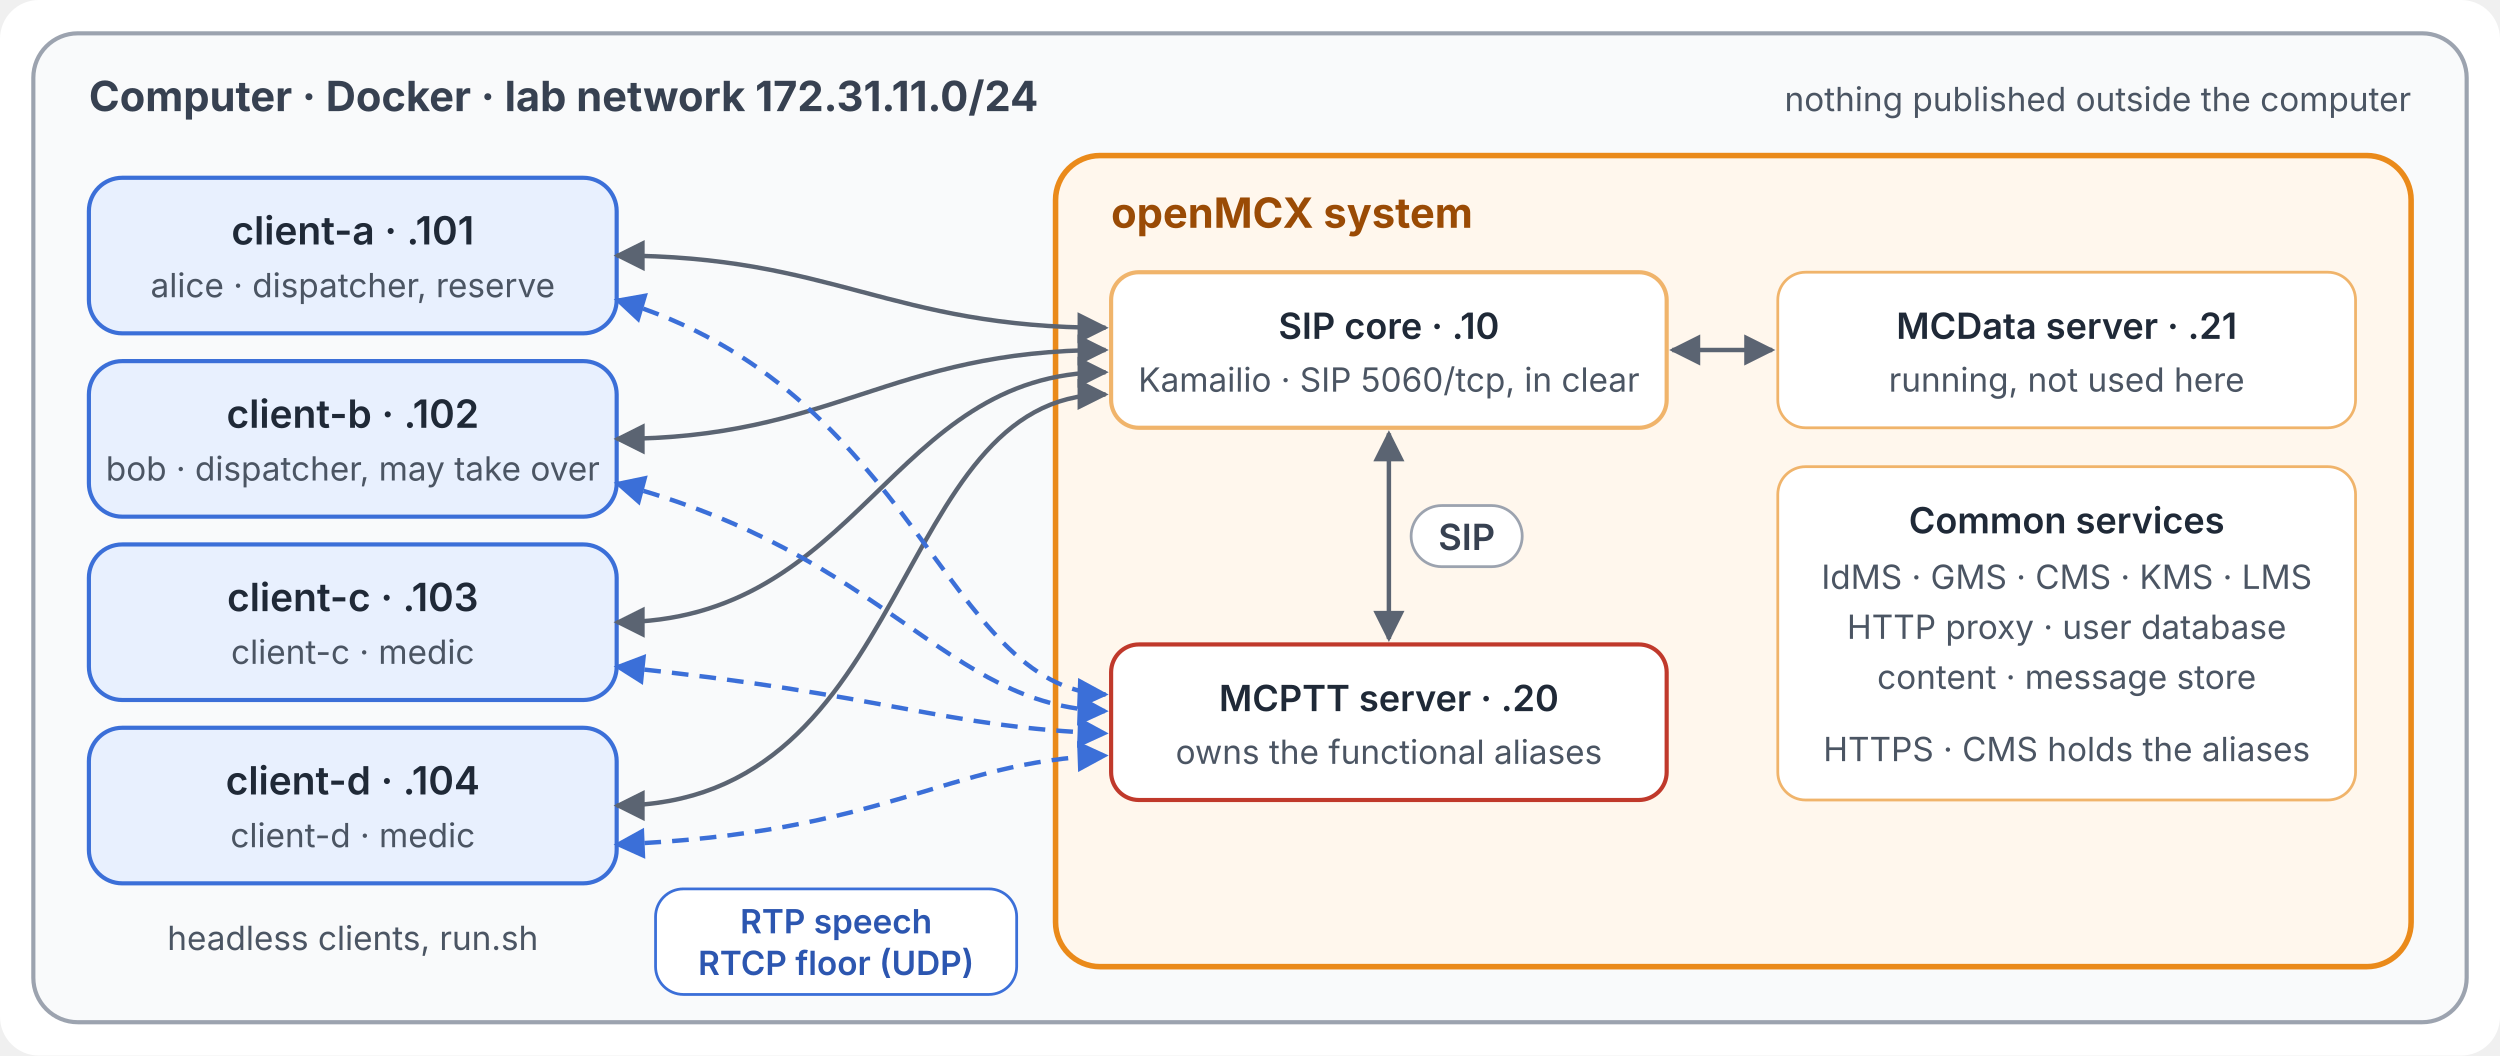
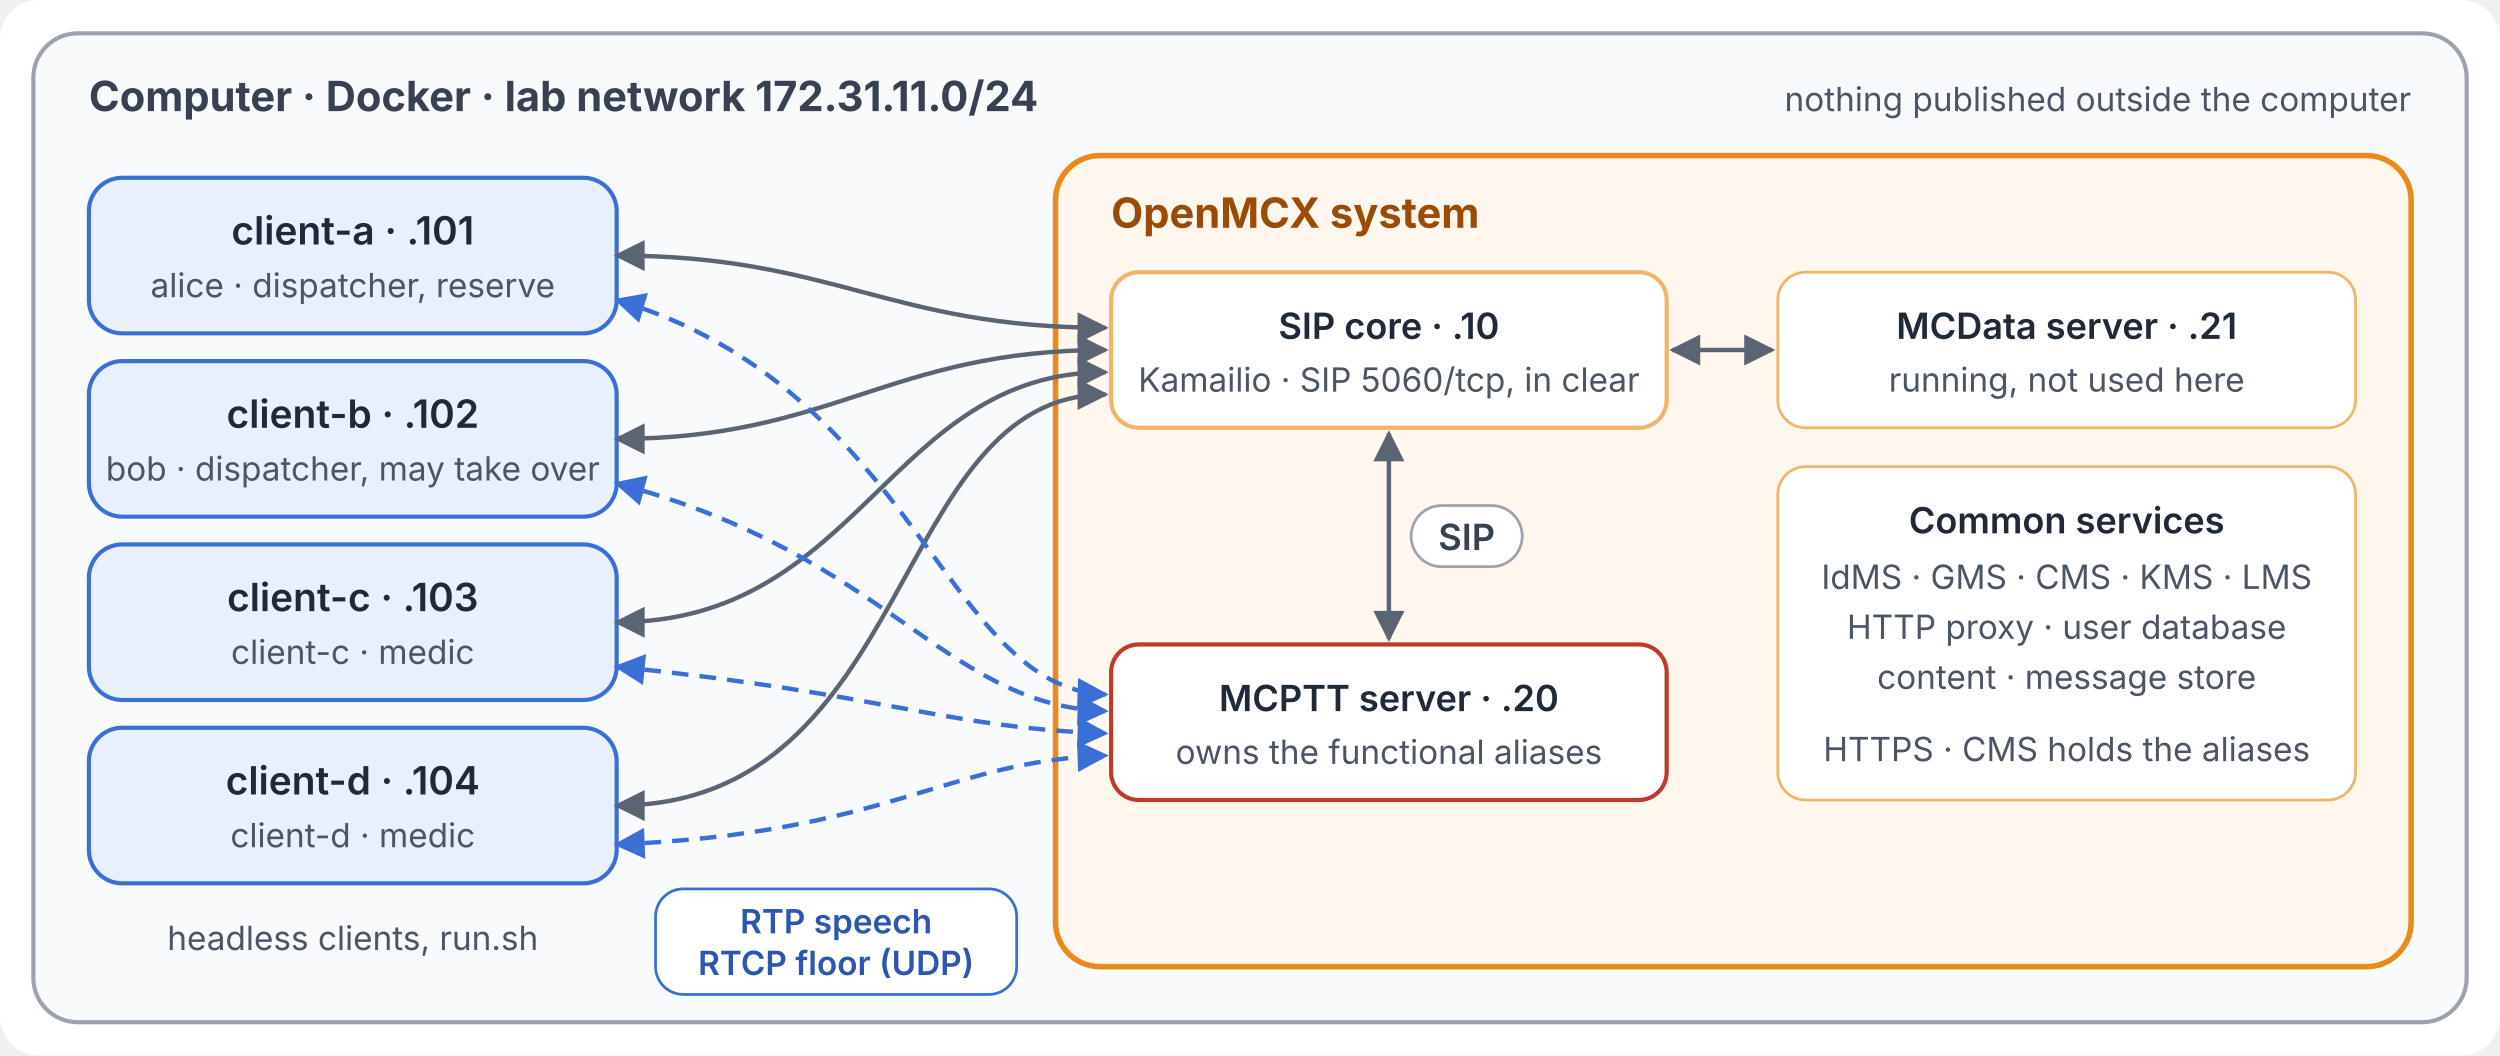
<svg xmlns="http://www.w3.org/2000/svg" width="900" height="380" viewBox="0 0 900 380" font-family="Inter, 'Segoe UI', Helvetica, Arial, sans-serif">
  <defs>
    <marker id="arrow" viewBox="0 0 10 10" refX="9" refY="5" markerWidth="7" markerHeight="7" orient="auto-start-reverse">
      <path d="M0,0 L10,5 L0,10 z" fill="#5b6472" />
    </marker>
    <marker id="arrow-blue" viewBox="0 0 10 10" refX="9" refY="5" markerWidth="7" markerHeight="7" orient="auto-start-reverse">
      <path d="M0,0 L10,5 L0,10 z" fill="#3b6fd8" />
    </marker>
  </defs>
  <rect width="900" height="380" rx="14" fill="#ffffff" />
  <rect x="12" y="12" width="876" height="356" rx="16" fill="#f9fafb" stroke="#9ca3af" stroke-width="1.5" />
  <text x="32" y="40" font-size="15" font-weight="700" fill="#374151">Computer · Docker · lab network 172.31.11.0/24</text>
  <text x="868" y="40" text-anchor="end" font-size="12" fill="#4b5563">nothing published outside the computer</text>
  <g font-size="14" fill="#1f2937">
    <rect x="32" y="64" width="190" height="56" rx="12" fill="#e8f0fe" stroke="#3b6fd8" stroke-width="1.5" />
    <text x="127" y="88" text-anchor="middle" font-weight="600">client-a · .101</text>
    <text x="127" y="107" text-anchor="middle" font-size="12" fill="#4b5563">alice · dispatcher, reserve</text>
    <rect x="32" y="130" width="190" height="56" rx="12" fill="#e8f0fe" stroke="#3b6fd8" stroke-width="1.5" />
    <text x="127" y="154" text-anchor="middle" font-weight="600">client-b · .102</text>
    <text x="127" y="173" text-anchor="middle" font-size="12" fill="#4b5563">bob · dispatcher, may take over</text>
    <rect x="32" y="196" width="190" height="56" rx="12" fill="#e8f0fe" stroke="#3b6fd8" stroke-width="1.5" />
    <text x="127" y="220" text-anchor="middle" font-weight="600">client-c · .103</text>
    <text x="127" y="239" text-anchor="middle" font-size="12" fill="#4b5563">client-c · medic</text>
    <rect x="32" y="262" width="190" height="56" rx="12" fill="#e8f0fe" stroke="#3b6fd8" stroke-width="1.5" />
    <text x="127" y="286" text-anchor="middle" font-weight="600">client-d · .104</text>
    <text x="127" y="305" text-anchor="middle" font-size="12" fill="#4b5563">client-d · medic</text>
  </g>
  <text x="127" y="342" text-anchor="middle" font-size="12" fill="#4b5563">headless clients, run.sh</text>
  <rect x="380" y="56" width="488" height="292" rx="16" fill="#fff7ed" stroke="#ea8a1a" stroke-width="2" />
-   <text x="400" y="82" font-size="15" font-weight="700" fill="#9a4b05">openMCX system</text>
+   <text x="400" y="82" font-size="15" font-weight="700" fill="#9a4b05">OpenMCX system</text>
  <g font-size="13" fill="#1f2937">
    <rect x="400" y="98" width="200" height="56" rx="10" fill="#ffffff" stroke="#f0b46b" stroke-width="1.5" />
    <text x="500" y="122" text-anchor="middle" font-weight="600">SIP core · .10</text>
    <text x="500" y="141" text-anchor="middle" font-size="12" fill="#4b5563">Kamailio · SIP 5060/tcp, in clear</text>
    <rect x="400" y="232" width="200" height="56" rx="10" fill="#ffffff" stroke="#c0392b" stroke-width="1.5" />
    <text x="500" y="256" text-anchor="middle" font-weight="600">MCPTT server · .20</text>
    <text x="500" y="275" text-anchor="middle" font-size="12" fill="#4b5563">owns the functional aliases</text>
    <rect x="640" y="98" width="208" height="56" rx="10" fill="#ffffff" stroke="#f0b46b" />
    <text x="744" y="122" text-anchor="middle" font-weight="600">MCData server · .21</text>
    <text x="744" y="141" text-anchor="middle" font-size="12" fill="#4b5563">running, not used here</text>
    <rect x="640" y="168" width="208" height="120" rx="10" fill="#ffffff" stroke="#f0b46b" />
    <text x="744" y="192" text-anchor="middle" font-weight="600">Common services</text>
    <text x="744" y="212" text-anchor="middle" font-size="12" fill="#4b5563">IdMS · GMS · CMS · KMS · LMS</text>
    <text x="744" y="230" text-anchor="middle" font-size="12" fill="#4b5563">HTTP proxy · user database</text>
    <text x="744" y="248" text-anchor="middle" font-size="12" fill="#4b5563">content · message store</text>
    <text x="744" y="274" text-anchor="middle" font-size="12" fill="#4b5563">HTTPS · CMS holds the aliases</text>
  </g>
  <g stroke="#5b6472" stroke-width="1.6" fill="none">
    <path d="M222,92 C300,92 320,118 398,118" marker-end="url(#arrow)" marker-start="url(#arrow)" />
    <path d="M222,158 C300,158 320,126 398,126" marker-end="url(#arrow)" marker-start="url(#arrow)" />
    <path d="M222,224 C310,224 320,134 398,134" marker-end="url(#arrow)" marker-start="url(#arrow)" />
    <path d="M222,290 C330,290 320,142 398,142" marker-end="url(#arrow)" marker-start="url(#arrow)" />
    <path d="M500,156 L500,230" marker-end="url(#arrow)" marker-start="url(#arrow)" />
    <path d="M602,126 L638,126" marker-end="url(#arrow)" marker-start="url(#arrow)" />
  </g>
  <rect x="508" y="182" width="40" height="22" rx="11" fill="#ffffff" stroke="#9ca3af" />
  <text x="528" y="198" text-anchor="middle" font-size="13" font-weight="600" fill="#374151">SIP</text>
  <g stroke="#3b6fd8" stroke-width="1.6" fill="none" stroke-dasharray="6 4">
    <path d="M222,108 C330,140 340,248 398,250" marker-end="url(#arrow-blue)" marker-start="url(#arrow-blue)" />
    <path d="M222,174 C320,200 340,254 398,256" marker-end="url(#arrow-blue)" marker-start="url(#arrow-blue)" />
    <path d="M222,240 C320,250 340,262 398,264" marker-end="url(#arrow-blue)" marker-start="url(#arrow-blue)" />
    <path d="M222,304 C320,300 340,274 398,272" marker-end="url(#arrow-blue)" marker-start="url(#arrow-blue)" />
  </g>
  <rect x="236" y="320" width="130" height="38" rx="10" fill="#ffffff" stroke="#3b6fd8" />
  <text x="301" y="336" text-anchor="middle" font-size="12" font-weight="600" fill="#2c56b0">RTP speech</text>
  <text x="301" y="351" text-anchor="middle" font-size="12" font-weight="600" fill="#2c56b0">RTCP floor (UDP)</text>
</svg>
